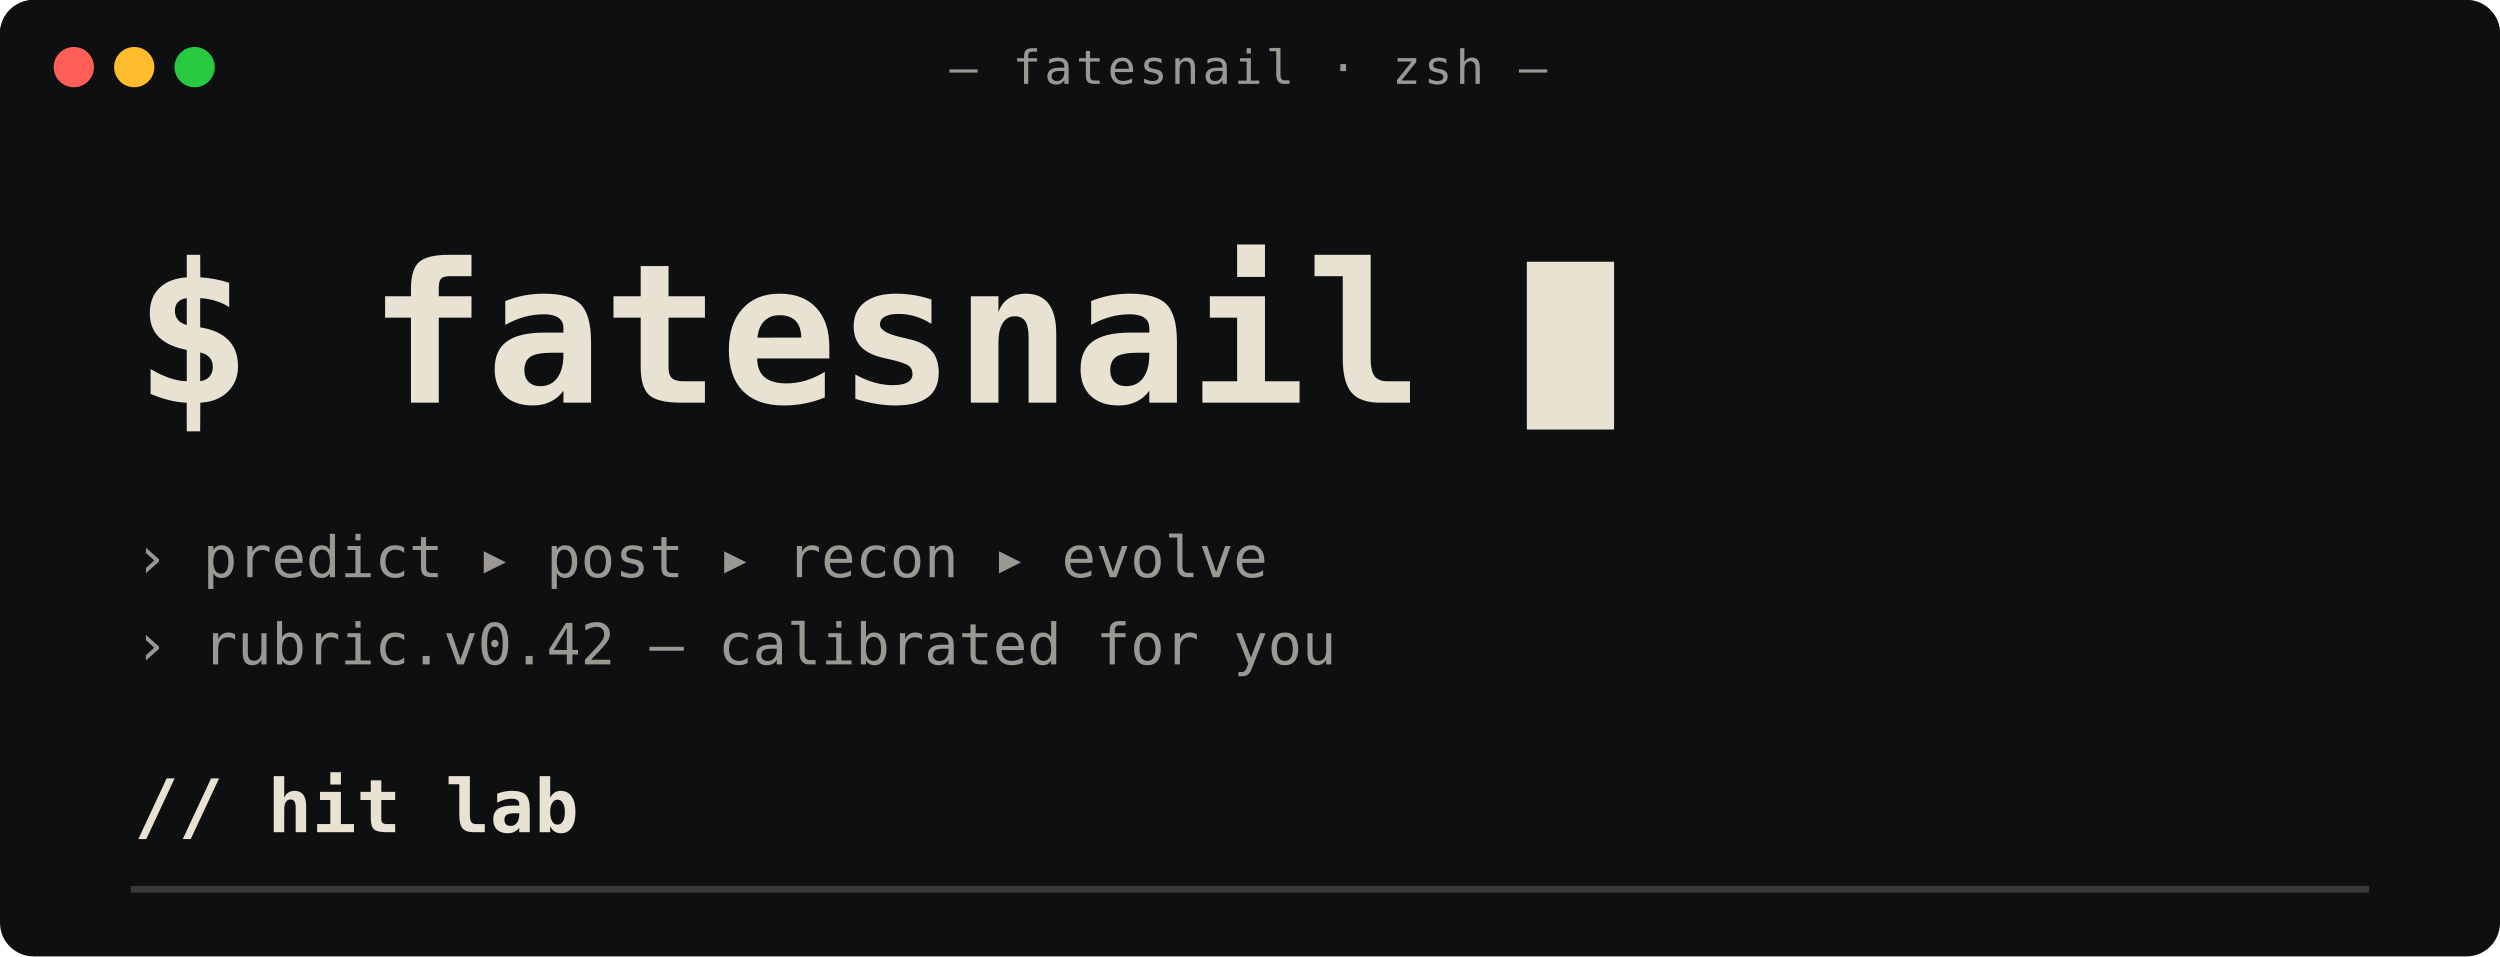
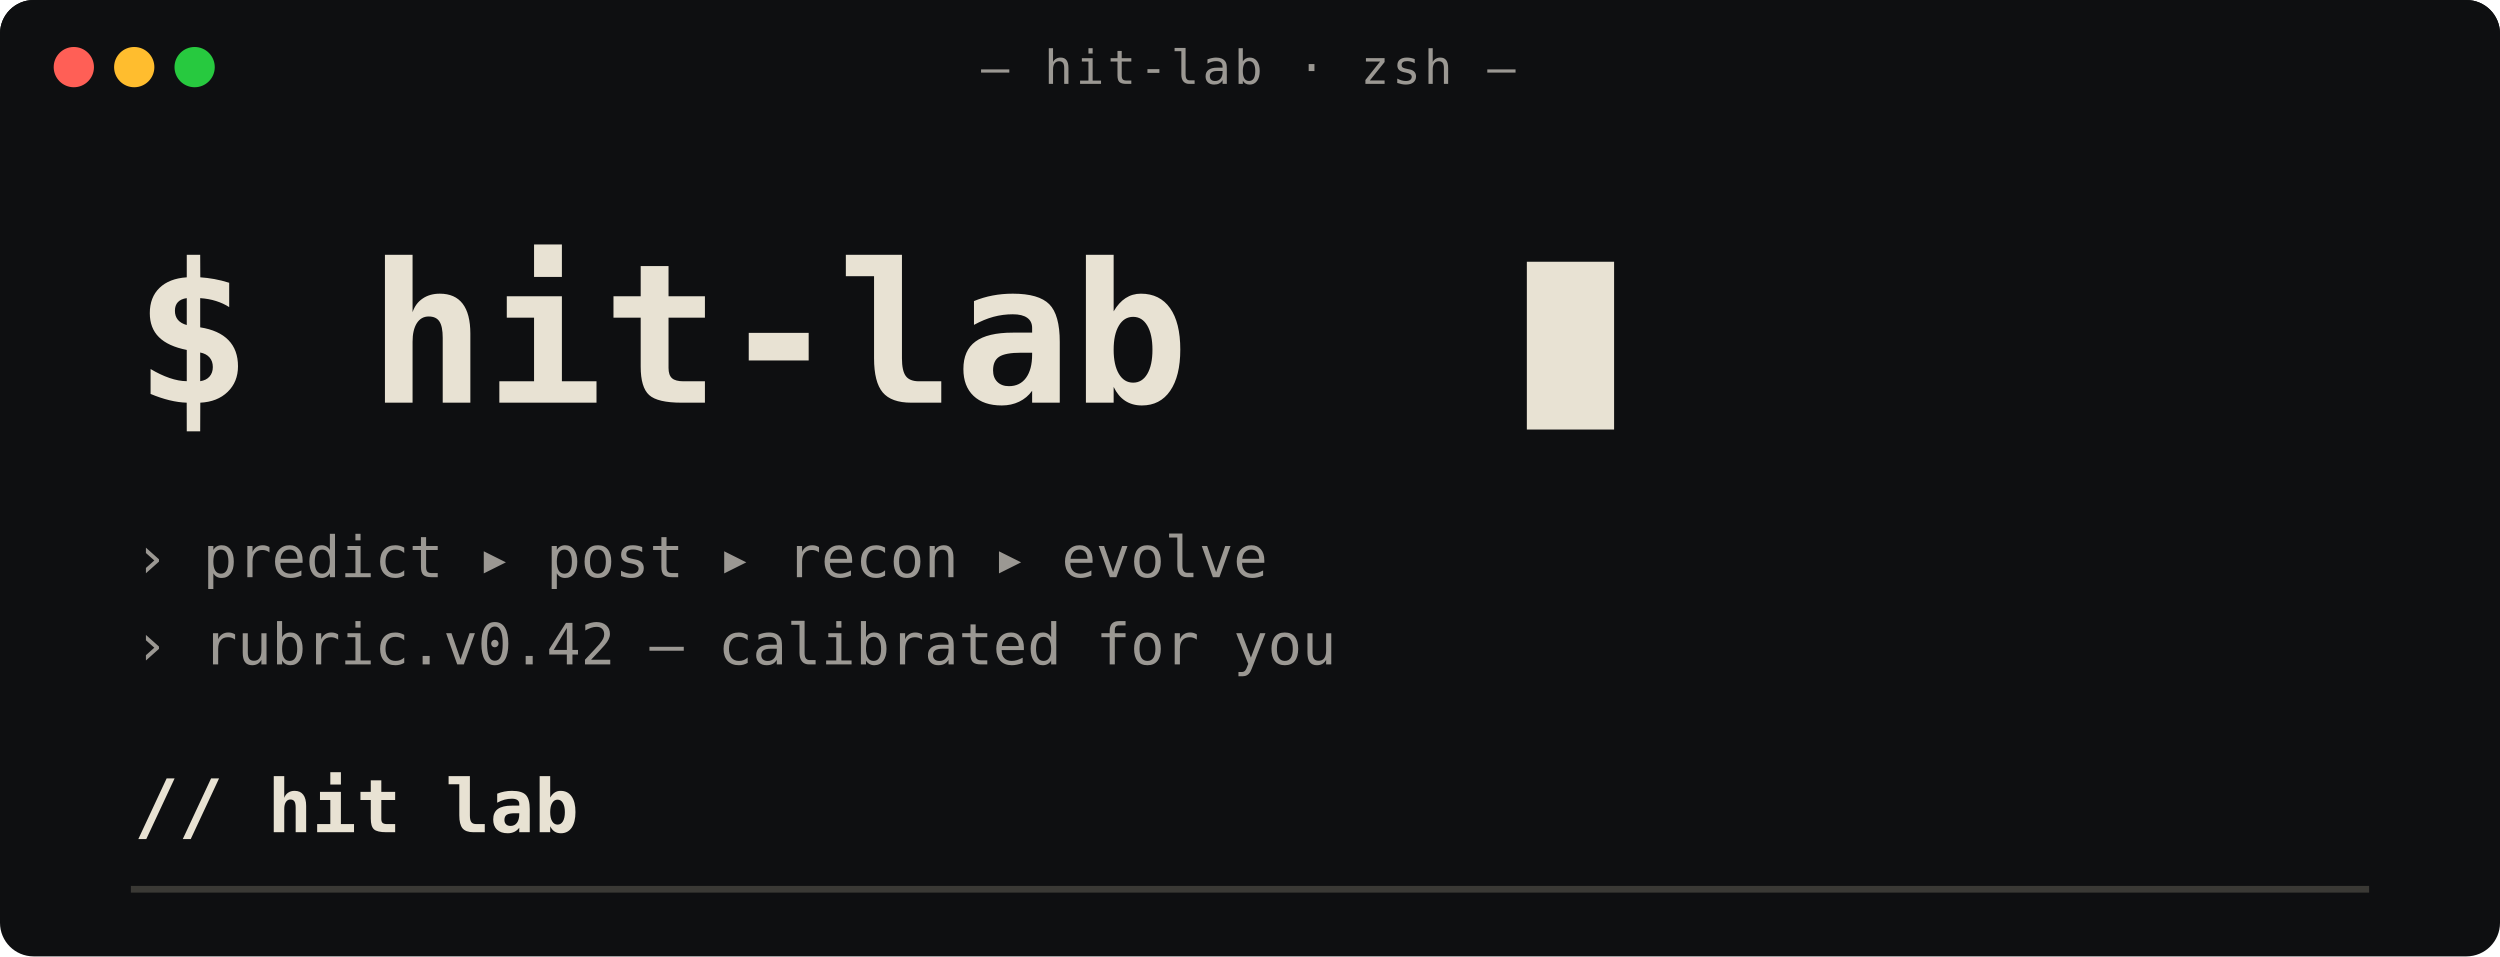
- <svg xmlns="http://www.w3.org/2000/svg" width="745" height="285" viewBox="0 0 745 285" role="img" aria-label="$ fatesnail — hit lab">
+ <svg xmlns="http://www.w3.org/2000/svg" width="745" height="285" viewBox="0 0 745 285" role="img" aria-label="$ hit-lab — hit lab">
  <rect width="745" height="285" rx="10" fill="#0e0f11" />
  <rect width="745" height="40" rx="10" fill="#0e0f11" />
  <rect y="32" width="745" height="8" fill="#0e0f11" />
  <circle cx="22" cy="20" r="6" fill="#ff5f56" />
  <circle cx="40" cy="20" r="6" fill="#ffbd2e" />
  <circle cx="58" cy="20" r="6" fill="#27c93f" />
-   <text x="372" y="25" font-family="ui-monospace, SF Mono, Menlo, Monaco, Consolas, monospace" font-size="14" fill="#9b9893" text-anchor="middle" letter-spacing="1">— fatesnail · zsh —</text>
-   <text x="40" y="120" font-family="ui-monospace, SF Mono, Menlo, Monaco, Consolas, monospace" font-size="58" font-weight="700" fill="#e8e2d3">$ fatesnail</text>
+   <text x="372" y="25" font-family="ui-monospace, SF Mono, Menlo, Monaco, Consolas, monospace" font-size="14" fill="#9b9893" text-anchor="middle" letter-spacing="1">— hit-lab · zsh —</text>
+   <text x="40" y="120" font-family="ui-monospace, SF Mono, Menlo, Monaco, Consolas, monospace" font-size="58" font-weight="700" fill="#e8e2d3">$ hit-lab</text>
  <rect x="455" y="78" width="26" height="50" fill="#e8e2d3" />
  <text x="40" y="172" font-family="ui-monospace, SF Mono, Menlo, Monaco, Consolas, monospace" font-size="17" fill="#9b9893">› predict  ▸  post  ▸  recon  ▸  evolve</text>
  <text x="40" y="198" font-family="ui-monospace, SF Mono, Menlo, Monaco, Consolas, monospace" font-size="17" fill="#9b9893">› rubric.v0.42 — calibrated for you</text>
  <text x="40" y="248" font-family="ui-monospace, SF Mono, Menlo, Monaco, Consolas, monospace" font-size="22" font-weight="700" fill="#e8e2d3">// hit lab</text>
  <line x1="40" y1="265" x2="705" y2="265" stroke="#3a3935" stroke-width="2" stroke-linecap="square" />
</svg>
